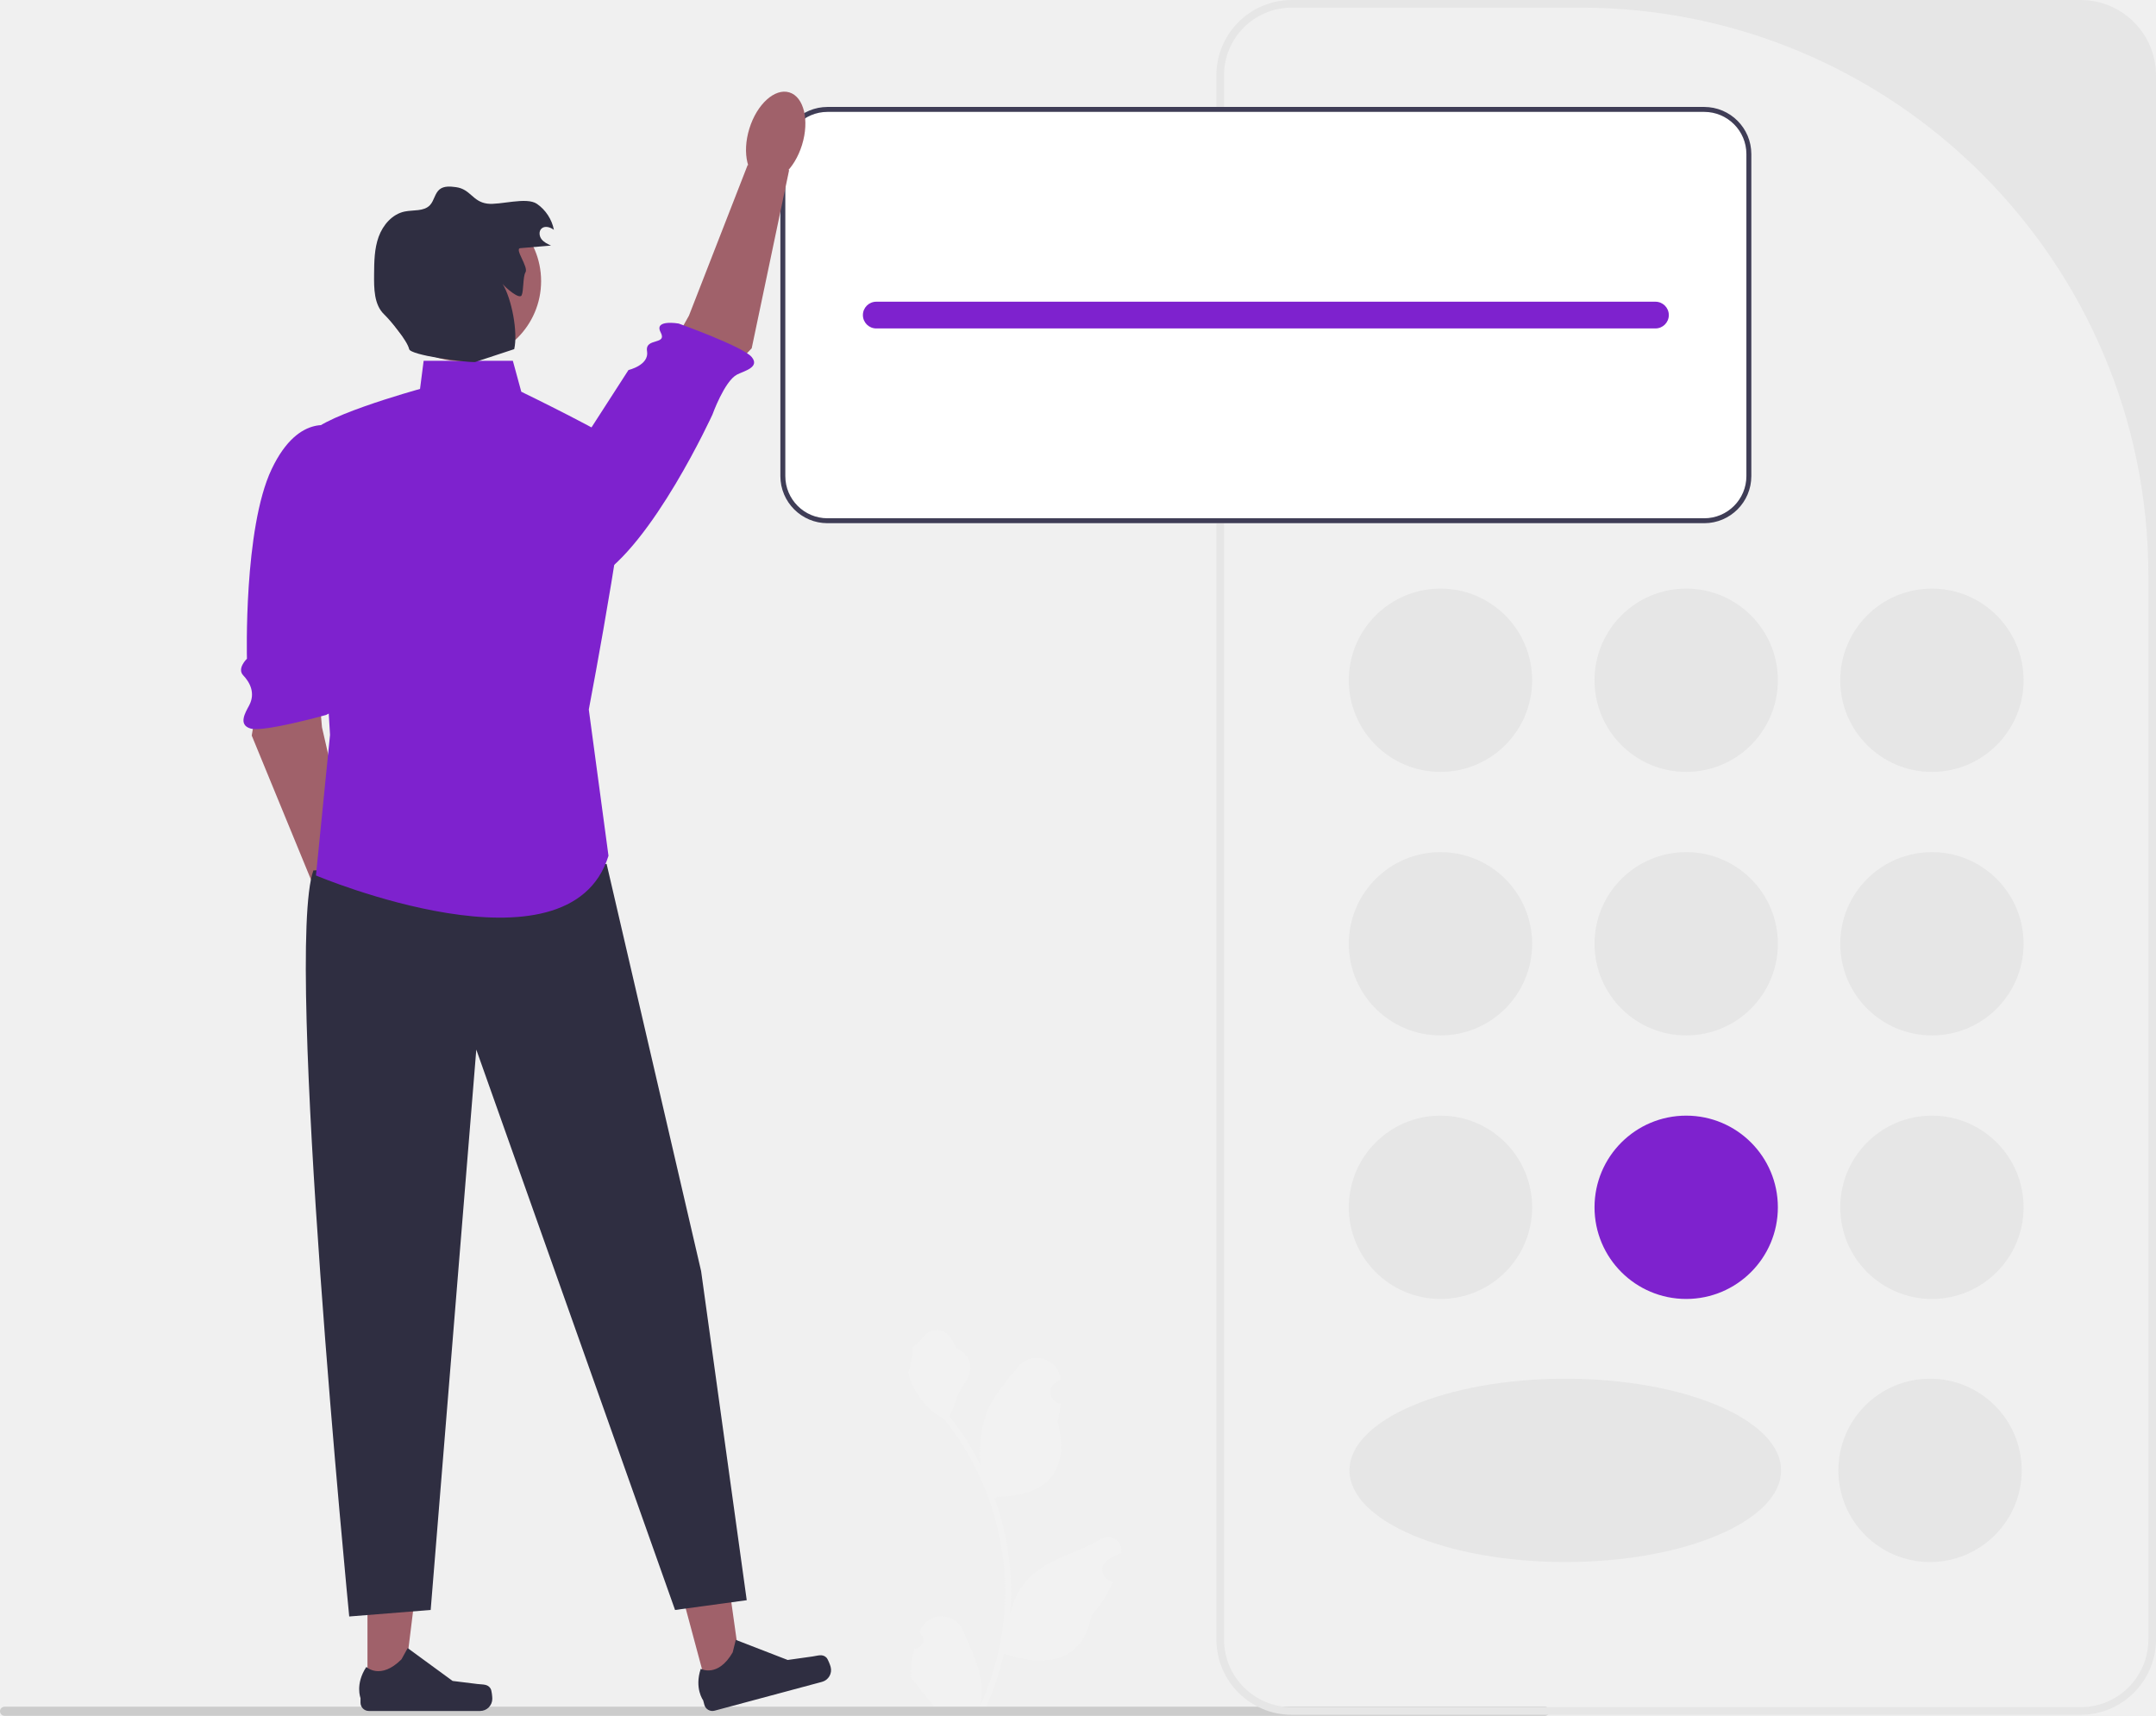
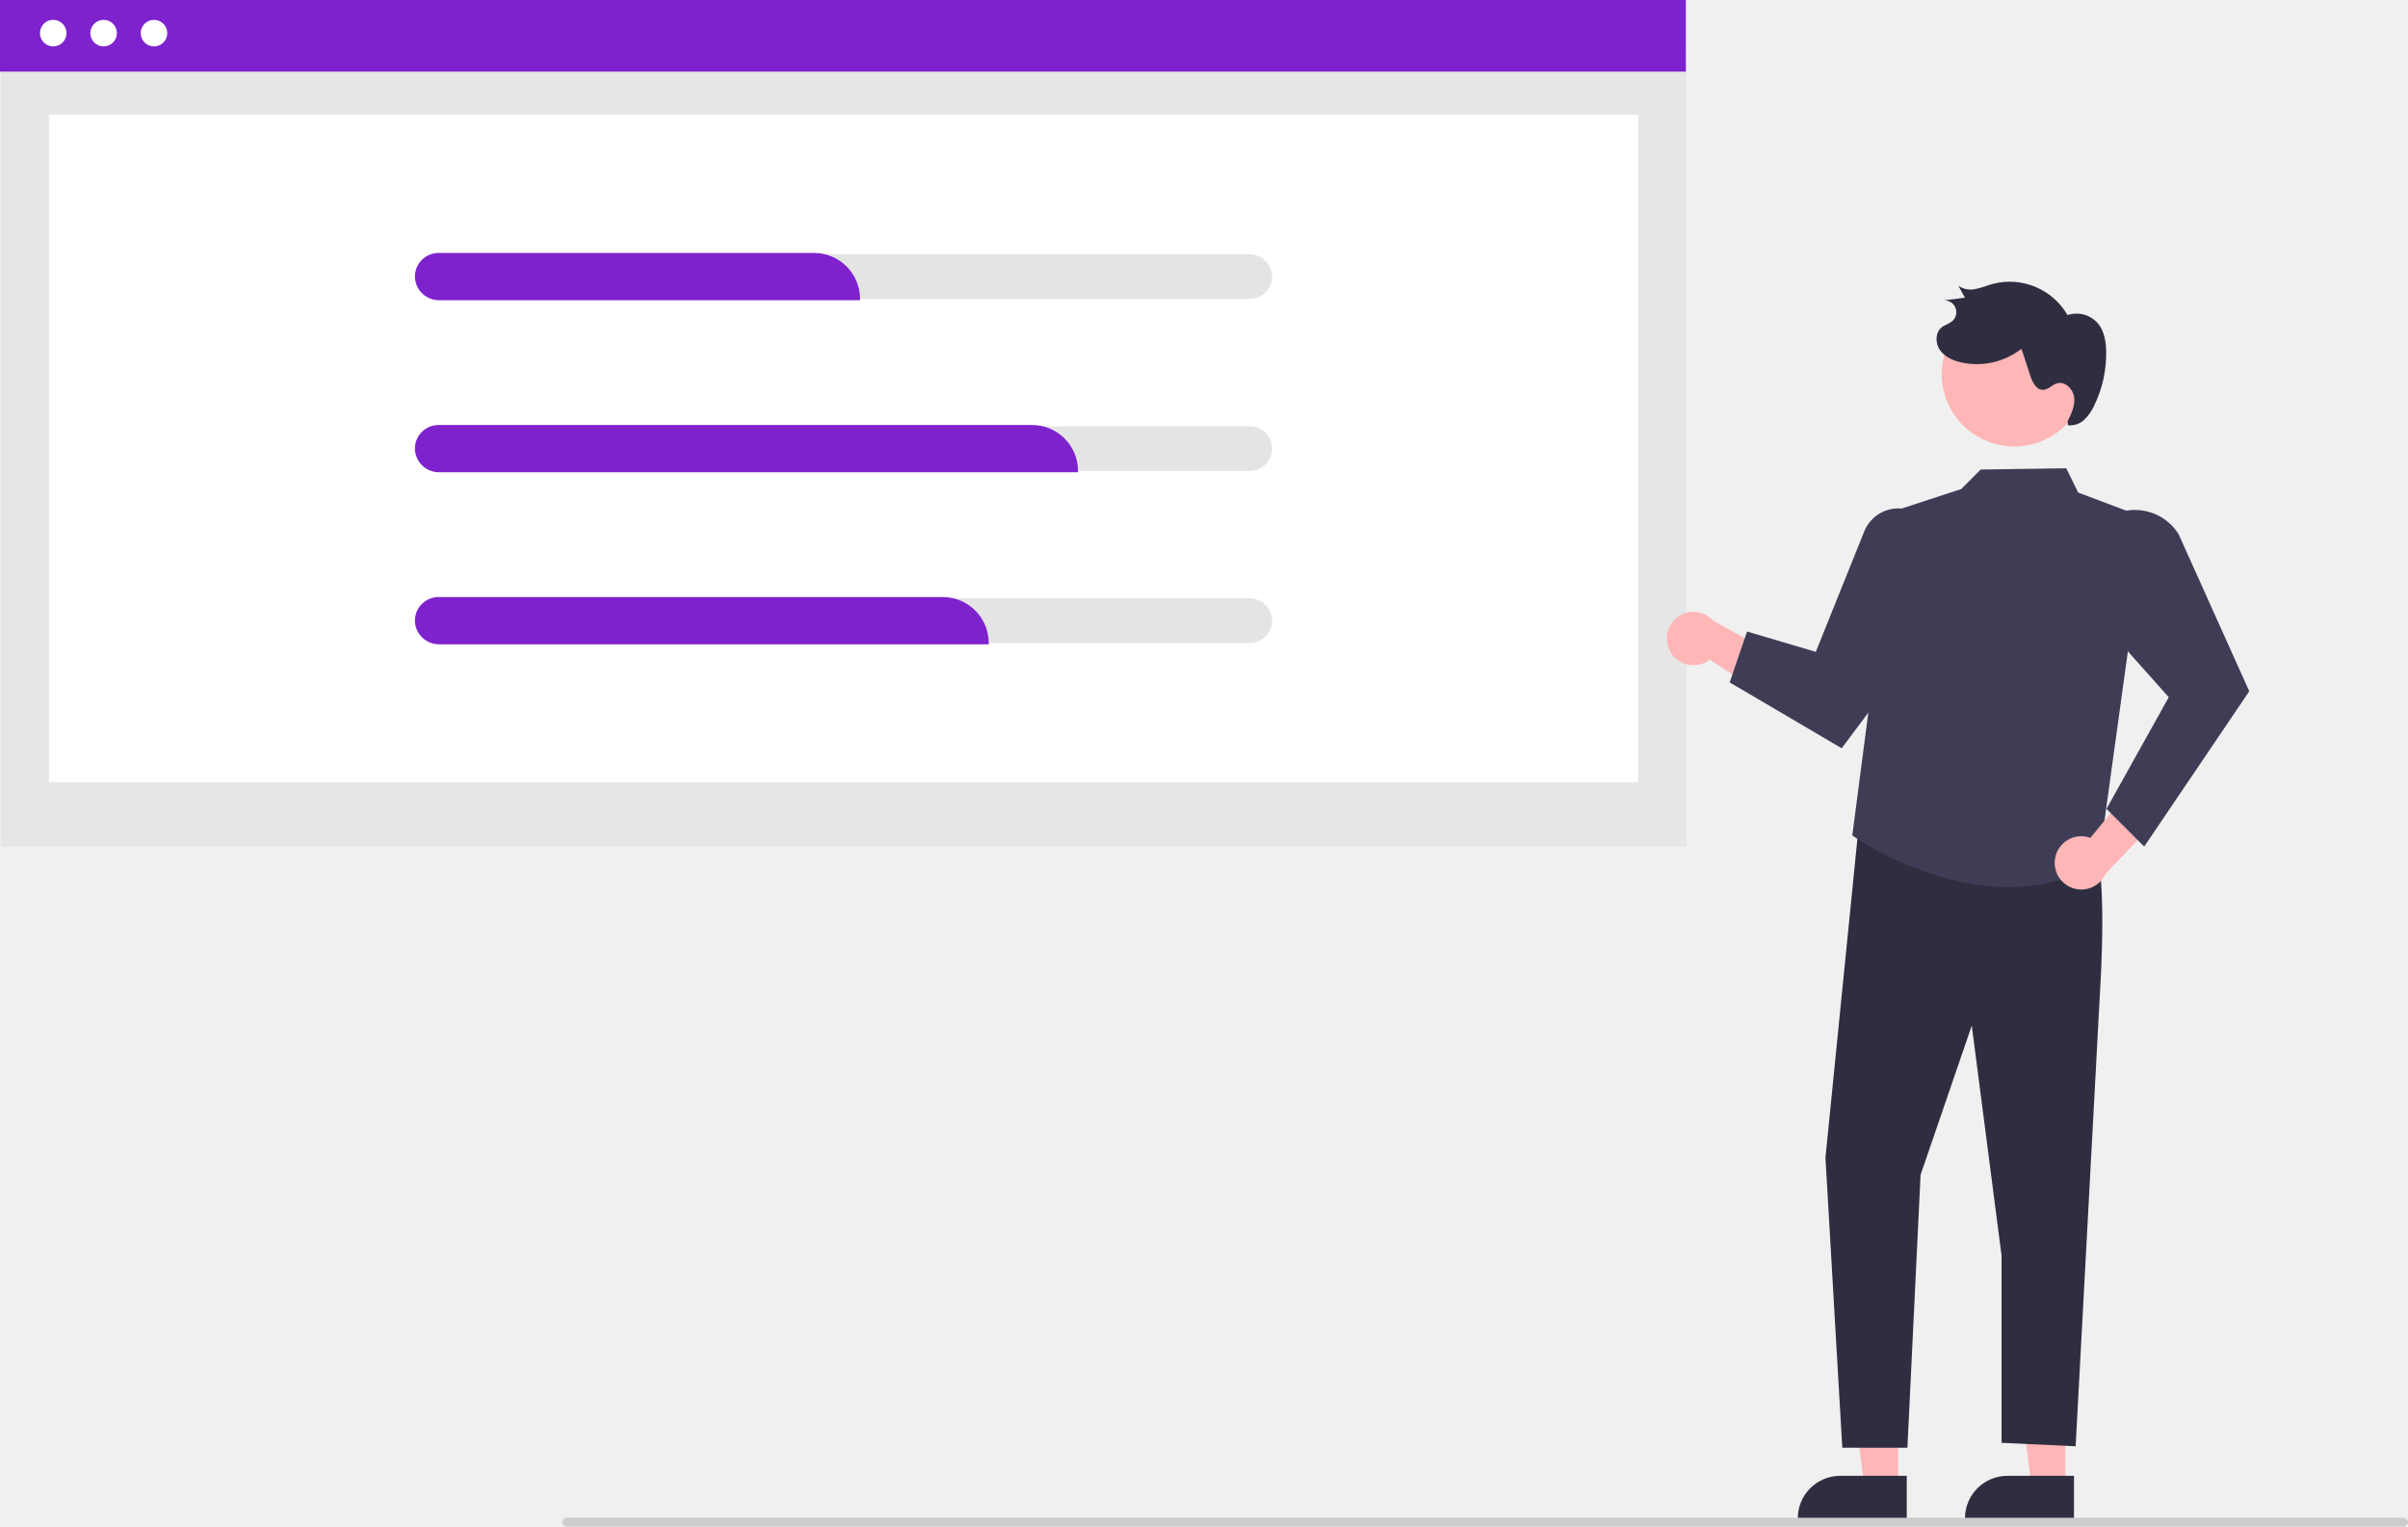
- <svg xmlns="http://www.w3.org/2000/svg" width="564.468" height="449.265" viewBox="0 0 564.468 449.265">
-   <path d="M239.346,431.63c2.066,.129,3.208-2.437,1.645-3.933l-.155-.618c.02-.05,.041-.099,.062-.148,2.089-4.982,9.17-4.947,11.241,.042,1.839,4.428,4.179,8.864,4.756,13.546,.258,2.067,.142,4.172-.316,6.2,4.308-9.411,6.575-19.687,6.575-30.021,0-2.597-.142-5.193-.433-7.783-.239-2.119-.568-4.224-.995-6.31-2.306-11.277-7.299-22.018-14.5-30.99-3.462-1.892-6.349-4.851-8.093-8.397-.626-1.279-1.117-2.655-1.35-4.056,.394,.052,1.486-5.949,1.188-6.317,.549-.833,1.532-1.247,2.131-2.06,2.982-4.043,7.091-3.337,9.236,2.157,4.582,2.313,4.627,6.148,1.815,9.837-1.789,2.347-2.035,5.522-3.604,8.035,.162,.207,.329,.407,.491,.614,2.961,3.798,5.522,7.88,7.681,12.169-.61-4.766,.291-10.508,1.826-14.21,1.748-4.217,5.025-7.769,7.91-11.415,3.466-4.379,10.573-2.468,11.184,3.083,.006,.054,.012,.107,.017,.161-.429,.242-.848,.499-1.259,.77-2.339,1.547-1.531,5.174,1.241,5.602l.063,.01c-.155,1.544-.42,3.074-.807,4.579,3.702,14.316-4.29,19.53-15.701,19.764-.252,.129-.497,.258-.749,.381,1.156,3.255,2.08,6.594,2.764,9.979,.614,2.99,1.04,6.013,1.279,9.049,.297,3.83,.271,7.68-.052,11.503l.019-.136c.82-4.211,3.107-8.145,6.427-10.87,4.946-4.063,11.933-5.559,17.268-8.824,2.568-1.572,5.859,.459,5.411,3.437l-.022,.143c-.794,.323-1.569,.698-2.319,1.117-.429,.242-.848,.499-1.259,.77-2.339,1.547-1.531,5.174,1.241,5.602l.063,.01c.045,.006,.084,.013,.129,.019-1.363,3.236-3.262,6.239-5.639,8.829-2.315,12.497-12.256,13.683-22.89,10.044h-.006c-1.163,5.064-2.861,10.011-5.044,14.726h-18.02c-.065-.2-.123-.407-.181-.607,1.666,.103,3.346,.006,4.986-.297-1.337-1.641-2.674-3.294-4.011-4.935-.032-.032-.058-.065-.084-.097-.678-.84-1.363-1.673-2.041-2.512l-0-.001c-.042-2.578,.267-5.147,.879-7.64l.001-0Z" fill="#f2f2f2" />
-   <path d="M0,448.075c0,.66,.53,1.19,1.19,1.19H404.48c.66,0,1.19-.53,1.19-1.19,0-.66-.53-1.19-1.19-1.19H1.19c-.66,0-1.19,.53-1.19,1.19Z" fill="#ccc" />
-   <path d="M544.743,449h-206.551c-10.876,0-19.724-8.849-19.724-19.725V19.725c0-10.876,8.848-19.725,19.724-19.725h206.551c10.876,0,19.725,8.849,19.725,19.725V429.275c0,10.876-8.849,19.725-19.725,19.725ZM338.192,2c-9.789,0-17.724,7.935-17.724,17.724V429.275c0,9.789,7.936,17.725,17.725,17.725h206.551c9.789,0,17.725-7.936,17.725-17.725V150.705c0-82.127-66.577-148.705-148.705-148.705h-75.571Z" fill="#e6e6e6" />
-   <g>
-     <circle cx="377.134" cy="178.118" r="24" fill="#e6e6e6" />
-     <circle cx="505.801" cy="178.118" r="24" fill="#e6e6e6" />
-     <circle cx="441.467" cy="178.118" r="24" fill="#e6e6e6" />
-   </g>
-   <circle cx="377.134" cy="247.118" r="24" fill="#e6e6e6" />
-   <circle cx="505.801" cy="247.118" r="24" fill="#e6e6e6" />
-   <circle cx="441.467" cy="247.118" r="24" fill="#e6e6e6" />
-   <circle cx="377.134" cy="316.118" r="24" fill="#e6e6e6" />
-   <circle cx="505.31" cy="385" r="24" fill="#e6e6e6" />
-   <ellipse cx="409.81" cy="385" rx="56.5" ry="24" fill="#e6e6e6" />
-   <circle cx="505.801" cy="316.118" r="24" fill="#e6e6e6" />
-   <circle cx="441.467" cy="316.118" r="24" fill="#7e22ce" />
-   <path d="M446.184,28H216.65c-6.806,0-12.34,5.534-12.34,12.34V124.66c0,6.806,5.534,12.34,12.34,12.34h229.534c6.806,0,12.34-5.534,12.34-12.34V40.34c0-6.806-5.534-12.34-12.34-12.34Z" fill="#fff" />
-   <path d="M446.184,28H216.65c-6.806,0-12.34,5.534-12.34,12.34V124.66c0,6.806,5.534,12.34,12.34,12.34h229.534c6.806,0,12.34-5.534,12.34-12.34V40.34c0-6.806-5.534-12.34-12.34-12.34Zm11.043,96.66c0,6.092-4.95,11.043-11.043,11.043H216.65c-6.092,0-11.043-4.95-11.043-11.043V40.34c0-6.092,4.95-11.043,11.043-11.043h229.534c6.092,0,11.043,4.95,11.043,11.043V124.66Z" fill="#3f3d56" />
-   <rect x="225.917" y="79" width="211" height="7" rx="3.5" ry="3.5" fill="#7e22ce" />
-   <g>
-     <g>
-       <polygon points="67.952 180.421 65.908 192.596 84.038 236.7 93.766 231.699 84.298 190.427 82.937 174.676 67.952 180.421" fill="#a0616a" />
-       <path d="M87.966,111.929s-9.493-4.598-16.859,10.939c-7.366,15.537-6.454,49.614-6.454,49.614,0,0-2.682,2.554-.98,4.342s3.29,4.626,1.553,7.897c-.915,1.724-3.034,5.097,.435,6.055,3.469,.958,19.698-3.568,19.698-3.568,0,0,6.068-2.718,2.62-4.549-3.448-1.831,1.408-12.905,1.408-12.905l4.012-31.991-5.435-25.833Z" fill="#7e22ce" />
-       <ellipse cx="91.852" cy="241.931" rx="7.217" ry="12.155" transform="translate(-66.97226 37.62166) rotate(-17.07063)" fill="#a0616a" />
-     </g>
-     <g>
-       <polygon points="185.278 442.57 194.364 440.131 189.282 403.923 175.872 407.522 185.278 442.57" fill="#a0616a" />
-       <path d="M216.354,434.01h0c.411,.401,.973,1.898,1.121,2.453h0c.457,1.703-.553,3.454-2.256,3.911l-28.14,7.551c-1.162,.312-2.357-.377-2.668-1.539l-.314-1.172s-2.337-3.148-.635-8.257c0,0,4.474,2.442,8.368-4.308l.807-3.265,13.591,5.261,6.506-.915c1.423-.2,2.592-.724,3.621,.28Z" fill="#2f2e41" />
-     </g>
-     <g>
-       <polygon points="96.211 442.361 105.619 442.36 110.095 406.072 96.209 406.073 96.211 442.361" fill="#a0616a" />
-       <path d="M128.444,442.148h0c.293,.493,.447,2.086,.447,2.659h0c0,1.763-1.43,3.193-3.193,3.193h-29.135c-1.203,0-2.178-.975-2.178-2.178v-1.213s-1.441-3.646,1.526-8.139c0,0,3.688,3.518,9.199-1.992l1.625-2.944,11.764,8.603,6.52,.803c1.427,.176,2.691-.027,3.425,1.209Z" fill="#2f2e41" />
-     </g>
-     <path d="M158.823,226.205l24.739,106.632,11.943,86.159-18.767,2.559-52.037-146.726-11.943,146.726-21.326,1.706s-17.061-174.024-9.384-195.35l76.775-1.706Z" fill="#2f2e41" />
-     <g>
-       <polygon points="188.269 100.115 196.805 91.196 206.607 44.529 195.751 43.196 180.377 82.65 172.647 96.441 188.269 100.115" fill="#a0616a" />
-       <path d="M133.21,145.505s7.988,14.729,22.815,6.022c14.827-8.708,30.508-42.992,30.508-42.992,0,0,3.131-8.715,6.407-10.444,1.726-.911,6.168-1.894,3.838-4.636-2.33-2.743-19.09-8.739-19.09-8.739,0,0-6.547-1.164-4.725,2.289,1.822,3.453-4.162,1.314-3.558,4.968,.604,3.654-4.862,4.913-4.862,4.913l-31.333,48.62Z" fill="#7e22ce" />
-       <ellipse cx="203.087" cy="35.81" rx="12.155" ry="7.217" transform="translate(109.0197 219.3257) rotate(-72.86125)" fill="#a0616a" />
-     </g>
-     <path d="M134.271,94.473h-23.356l-.945,7.364s-29.456,8.101-28.72,12.519,5.155,78.059,5.155,78.059l-3.682,36.82s66.277,27.984,76.587-5.155l-5.155-38.293s12.519-65.54,9.573-68.486c-2.946-2.946-27.247-14.728-27.247-14.728l-2.209-8.101Z" fill="#7e22ce" />
-     <circle cx="120.704" cy="73.601" r="20.964" fill="#a0616a" />
-     <path d="M136.229,64.978c2.679-.226,5.357-.453,8.036-.679-.921-.422-1.88-.874-2.493-1.68-.613-.806-.74-2.08,.001-2.77,.866-.807,2.3-.379,3.246,.331-.521-2.721-2.145-5.214-4.423-6.79-2.783-1.925-9.668,.37-13.023-.072-3.871-.51-4.354-3.811-8.226-4.321-1.459-.192-3.101-.337-4.249,.585-1.273,1.022-1.415,2.955-2.538,4.14-1.603,1.692-4.351,1.193-6.632,1.669-3.231,.674-5.667,3.508-6.792,6.611s-1.166,6.479-1.195,9.78c-.032,3.699-.044,7.982,2.632,10.537,1.63,1.557,6.07,6.897,6.55,9.099,.341,1.564,14.234,3.469,17.245,3.382l10.263-3.382c1.009-4.441-.66-13.227-3.058-17.099,.79,1.043,4.442,4.183,5,3s.305-4.892,1-6c.877-1.399-2.988-6.201-1.343-6.34Z" fill="#2f2e41" />
-   </g>
+ <svg xmlns="http://www.w3.org/2000/svg" data-name="Layer 1" width="833.198" height="528.091" viewBox="0 0 833.198 528.091">
+   <path d="M982.472,697.446a50.794,50.794,0,0,1-13.59,12.63c-1.12.71-2.27,1.38-3.44,2H937.913c.33-.66.65-1.33.96-2a95.354,95.354,0,0,0-19.84-109.34c16.64,5.14,32.02,15.16,42.08,29.37a64.47,64.47,0,0,1,10.23,23,96.276,96.276,0,0,0-7.67-48.41c13.51,10.99,24.03,26.04,28.04,42.98C995.722,664.626,992.813,683.436,982.472,697.446Z" transform="translate(-183.4009 -185.9544)" fill="#f0f0f0" />
+   <rect id="fac751cd-b664-4a0e-b706-350582cb8c67" data-name="Rectangle 62" x="0.249" y="15.992" width="583.32" height="276.796" fill="#e6e6e6" />
+   <rect id="b0a7358e-9afd-471d-acfb-61846d6783eb" data-name="Rectangle 75" x="16.929" y="39.728" width="549.961" height="230.939" fill="#fff" />
+   <rect id="aa5ec1a1-4b89-4940-b1f9-b3733c9113eb" data-name="Rectangle 80" width="583.32" height="24.781" fill="#7e22ce" />
+   <circle id="a831dd22-f8fd-444c-85ba-25496ec291a0" data-name="Ellipse 90" cx="18.415" cy="11.462" r="4.593" fill="#fff" />
+   <circle id="ab3fc2d7-64e4-43ea-beb6-48f9ffc9306c" data-name="Ellipse 91" cx="35.849" cy="11.462" r="4.593" fill="#fff" />
+   <circle id="f523c68b-6151-4f09-81f5-322621decd8f" data-name="Ellipse 92" cx="53.284" cy="11.462" r="4.593" fill="#fff" />
+   <path d="M615.925,273.911H335.15a7.724,7.724,0,1,0,0,15.447H615.925a7.724,7.724,0,0,0,0-15.447Z" transform="translate(-183.4009 -185.9544)" fill="#e4e4e4" />
+   <path d="M615.925,333.428H335.15a7.724,7.724,0,1,0,0,15.447H615.925a7.724,7.724,0,0,0,0-15.447Z" transform="translate(-183.4009 -185.9544)" fill="#e4e4e4" />
+   <path d="M615.925,392.945H335.15a7.724,7.724,0,0,0,0,15.447H615.925a7.724,7.724,0,0,0,0-15.447Z" transform="translate(-183.4009 -185.9544)" fill="#e4e4e4" />
+   <path d="M480.989,289.813H335.419a8.339,8.339,0,0,1-8.429-7.626,8.11,8.11,0,0,1,2.19-6.138,8.208,8.208,0,0,1,5.97-2.592H465.088a15.92,15.92,0,0,1,15.902,15.902Z" transform="translate(-183.4009 -185.9544)" fill="#7e22ce" />
+   <path d="M556.408,349.33H335.419a8.339,8.339,0,0,1-8.429-7.626,8.11,8.11,0,0,1,2.19-6.138,8.208,8.208,0,0,1,5.97-2.592H540.506A15.92,15.92,0,0,1,556.408,348.875Z" transform="translate(-183.4009 -185.9544)" fill="#7e22ce" />
+   <path d="M525.514,408.847H335.419a8.339,8.339,0,0,1-8.429-7.626,8.11,8.11,0,0,1,2.19-6.138,8.208,8.208,0,0,1,5.97-2.592H509.612a15.92,15.92,0,0,1,15.902,15.902Z" transform="translate(-183.4009 -185.9544)" fill="#7e22ce" />
+   <path d="M761.253,411.172a9.159,9.159,0,0,0,13.72,2.995l27.258,17.784-.083-16.913-25.872-14.295a9.208,9.208,0,0,0-15.023,10.428Z" transform="translate(-183.4009 -185.9544)" fill="#ffb6b6" />
+   <polygon points="714.639 514.364 702.945 514.364 697.381 469.257 714.641 469.258 714.639 514.364" fill="#ffb6b6" />
+   <path d="M901.022,711.654l-37.707-.001v-.477a14.678,14.678,0,0,1,14.677-14.677h.001l23.03.001Z" transform="translate(-183.4009 -185.9544)" fill="#2f2e41" />
+   <polygon points="656.783 514.364 645.089 514.364 639.526 469.257 656.785 469.258 656.783 514.364" fill="#ffb6b6" />
+   <path d="M843.167,711.654l-37.707-.001v-.477a14.678,14.678,0,0,1,14.677-14.677h.001l23.03.001Z" transform="translate(-183.4009 -185.9544)" fill="#2f2e41" />
+   <path d="M826.686,470.144l-11.653,116.278L820.86,686.79h22.527l4.554-94.411,17.716-51.625,10.312,79.557v64.776l25.628,1.186,8.505-158.6s2.889-44.36-2.876-49.796S826.686,470.144,826.686,470.144Z" transform="translate(-183.4009 -185.9544)" fill="#2f2e41" />
+   <path d="M926.042,365.222l-23.551-8.866-4.145-8.405-29.608.43-6.708,6.739L838.973,362.674,824.314,474.984s45.124,32.25,85.177,9.967Z" transform="translate(-183.4009 -185.9544)" fill="#3f3d56" />
+   <path d="M781.896,422.027l38.753,22.784,32.291-43.193V374.525a12.659,12.659,0,0,0-2.127-7.036,12.699,12.699,0,0,0-22.352,2.294l-16.77,41.667-23.786-7.028Z" transform="translate(-183.4009 -185.9544)" fill="#3f3d56" />
+   <path d="M894.508,482.788a9.159,9.159,0,0,1,12.187-6.979l20.656-25.152,5.002,16.156L911.971,488.221a9.208,9.208,0,0,1-17.462-5.433Z" transform="translate(-183.4009 -185.9544)" fill="#ffb6b6" />
+   <path d="M925.318,478.827,912.265,465.774l21.557-38.626-31.265-35.044,1.805-14.138a17.867,17.867,0,0,1,3.768-8.895h0a17.87,17.87,0,0,1,29.095,1.663l24.445,54.355-.122.181Z" transform="translate(-183.4009 -185.9544)" fill="#3f3d56" />
+   <path d="M905.221,318.773a25.105,25.105,0,0,1-49.751-6.771l.049-.356a25.105,25.105,0,0,1,49.694,7.126Z" transform="translate(-183.4009 -185.9544)" fill="#ffb6b6" />
+   <path d="M898.832,331.704c1.289-2.619,2.614-5.43,2.251-8.327s-3.203-5.665-5.992-4.804c-1.668.515-2.928,2.162-4.672,2.246-2.399.116-3.774-2.629-4.521-4.912l-3.041-9.297a25.154,25.154,0,0,1-20.891,4.721c-2.823-.646-5.676-1.904-7.332-4.28s-1.646-6.062.625-7.858c1.114-.881,2.596-1.216,3.661-2.156a4.102,4.102,0,0,0-3.276-7.139l7.657-.957-2.281-4.126a7.535,7.535,0,0,0,5.992,1.099c2.06-.371,4-1.219,6.016-1.785A23.152,23.152,0,0,1,898.782,294.944a9.802,9.802,0,0,1,10.687,3.086c2.05,2.602,2.607,6.073,2.687,9.384a40.714,40.714,0,0,1-4.15,18.86,15.451,15.451,0,0,1-3.487,4.946,6.978,6.978,0,0,1-5.601,1.832" transform="translate(-183.4009 -185.9544)" fill="#2f2e41" />
+   <path d="M1015.073,714.046l-635.448,0a1.567,1.567,0,0,1-1.539-1.134,1.529,1.529,0,0,1,1.477-1.919l635.385,0a1.615,1.615,0,0,1,1.616,1.194A1.528,1.528,0,0,1,1015.073,714.046Z" transform="translate(-183.4009 -185.9544)" fill="#ccc" />
</svg>
